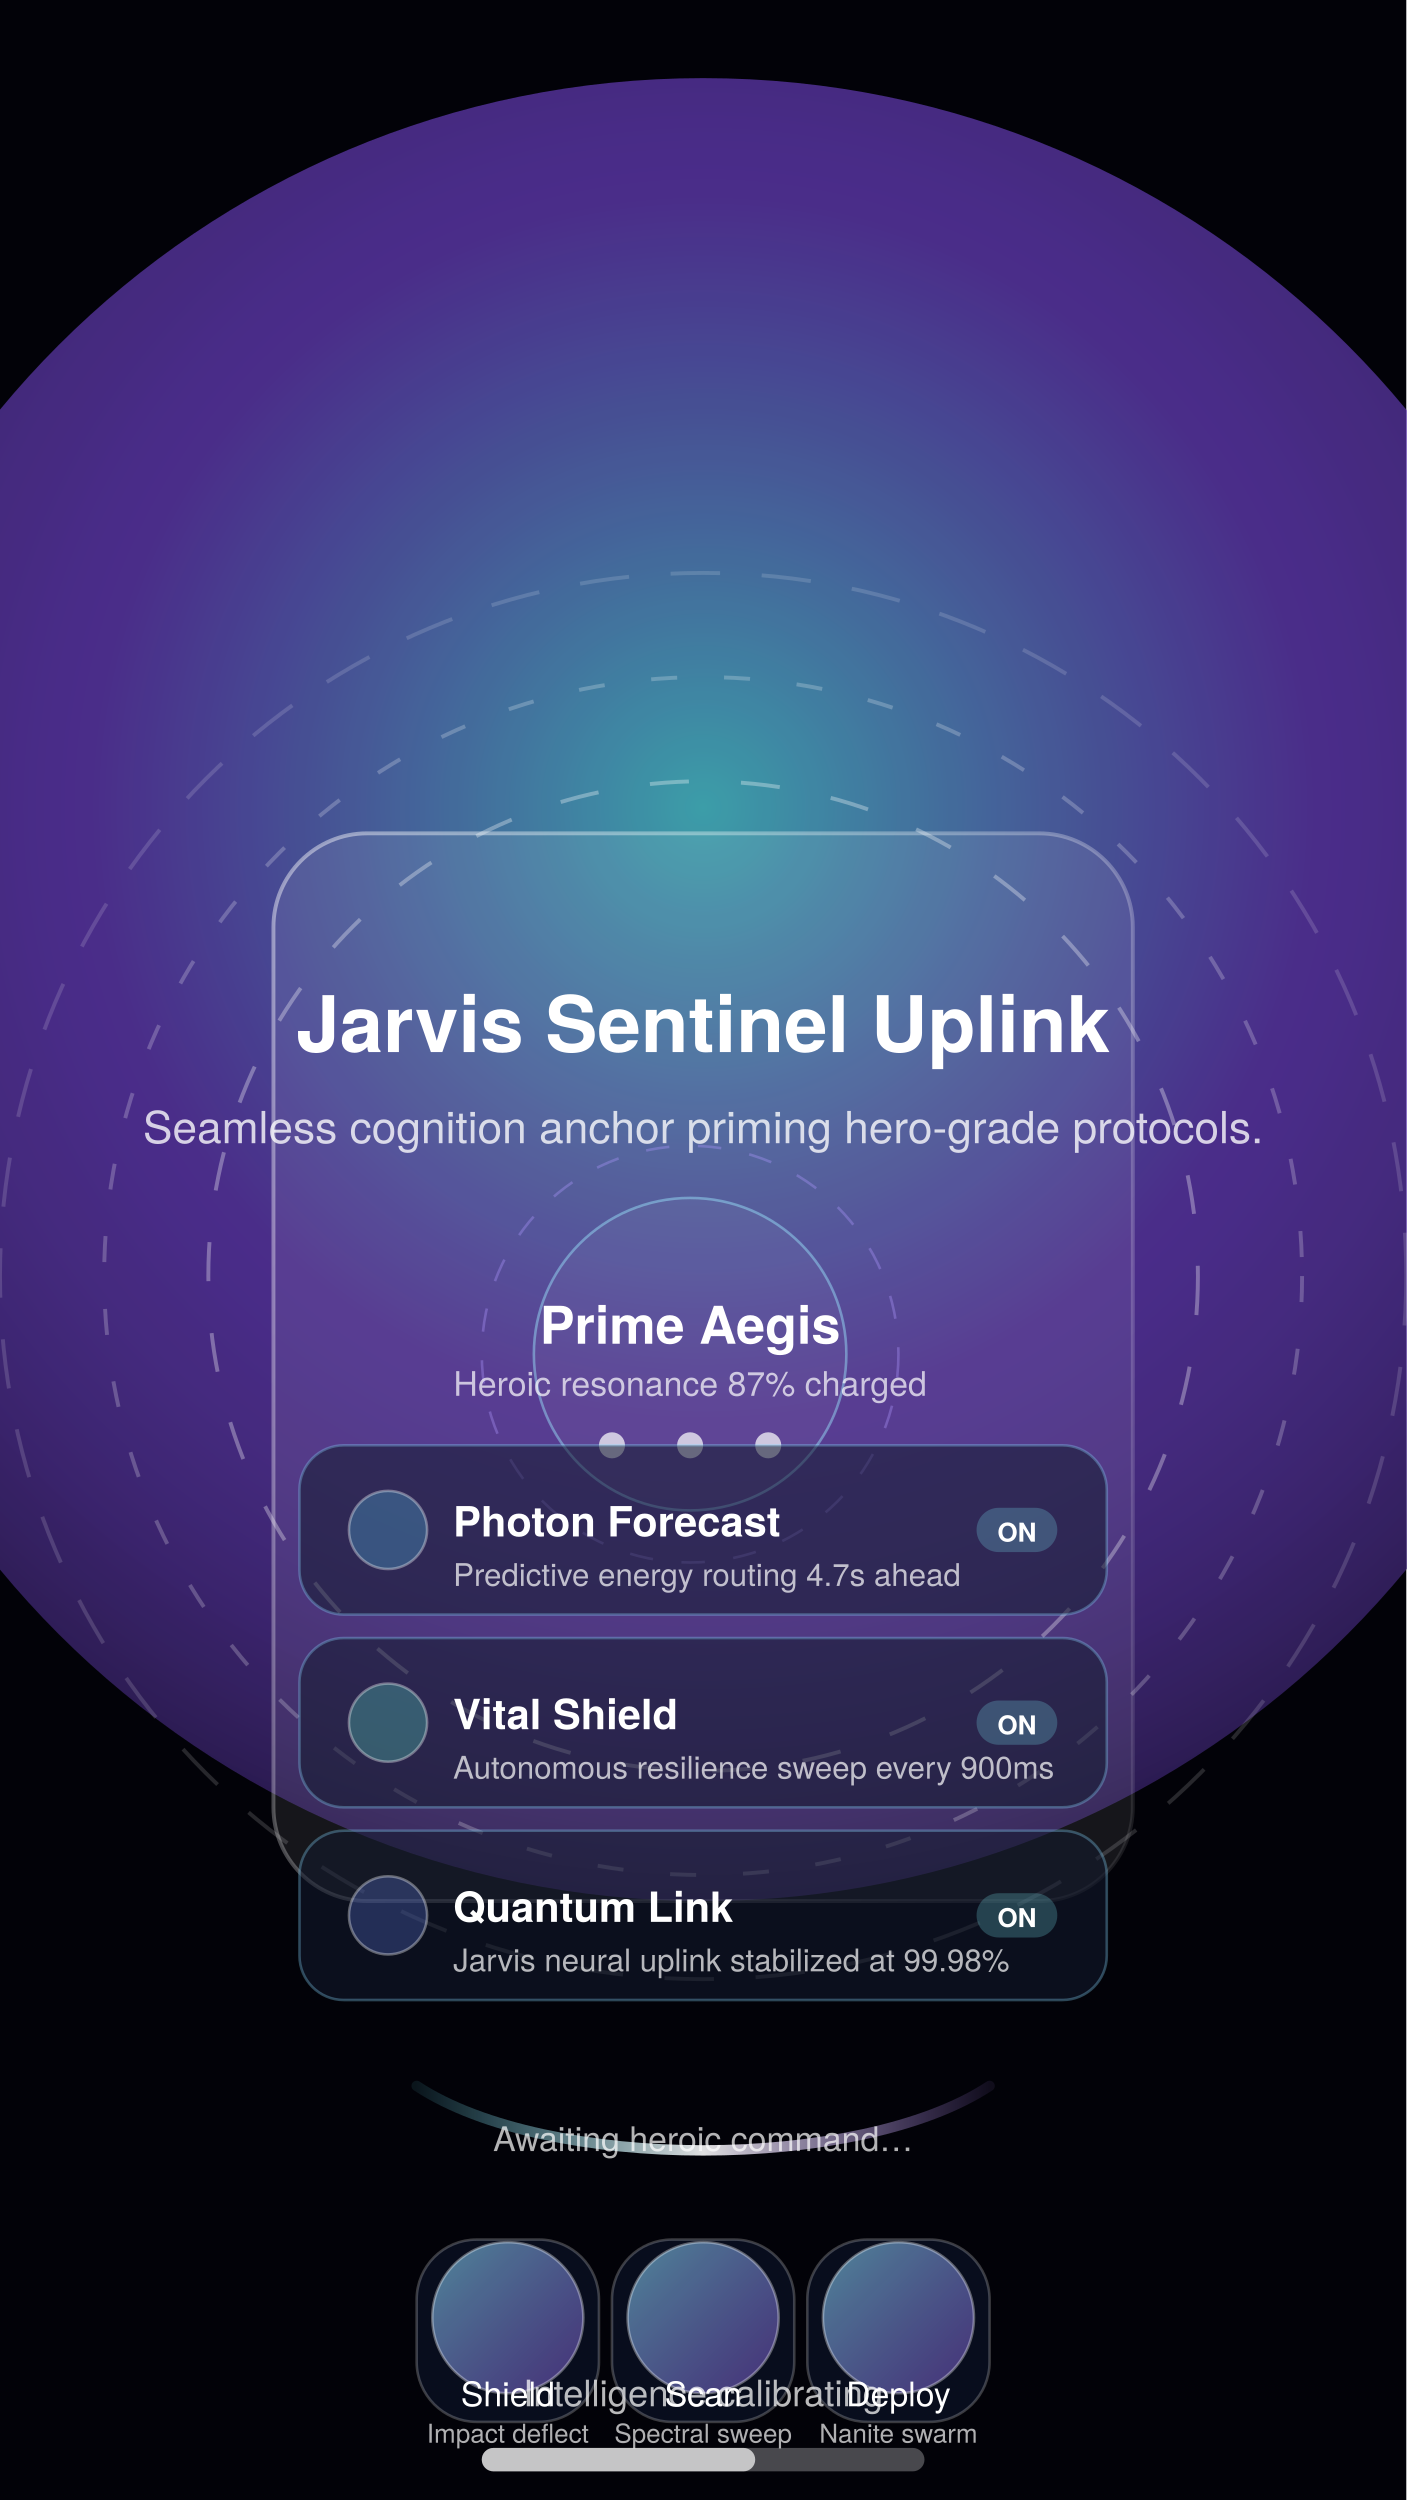
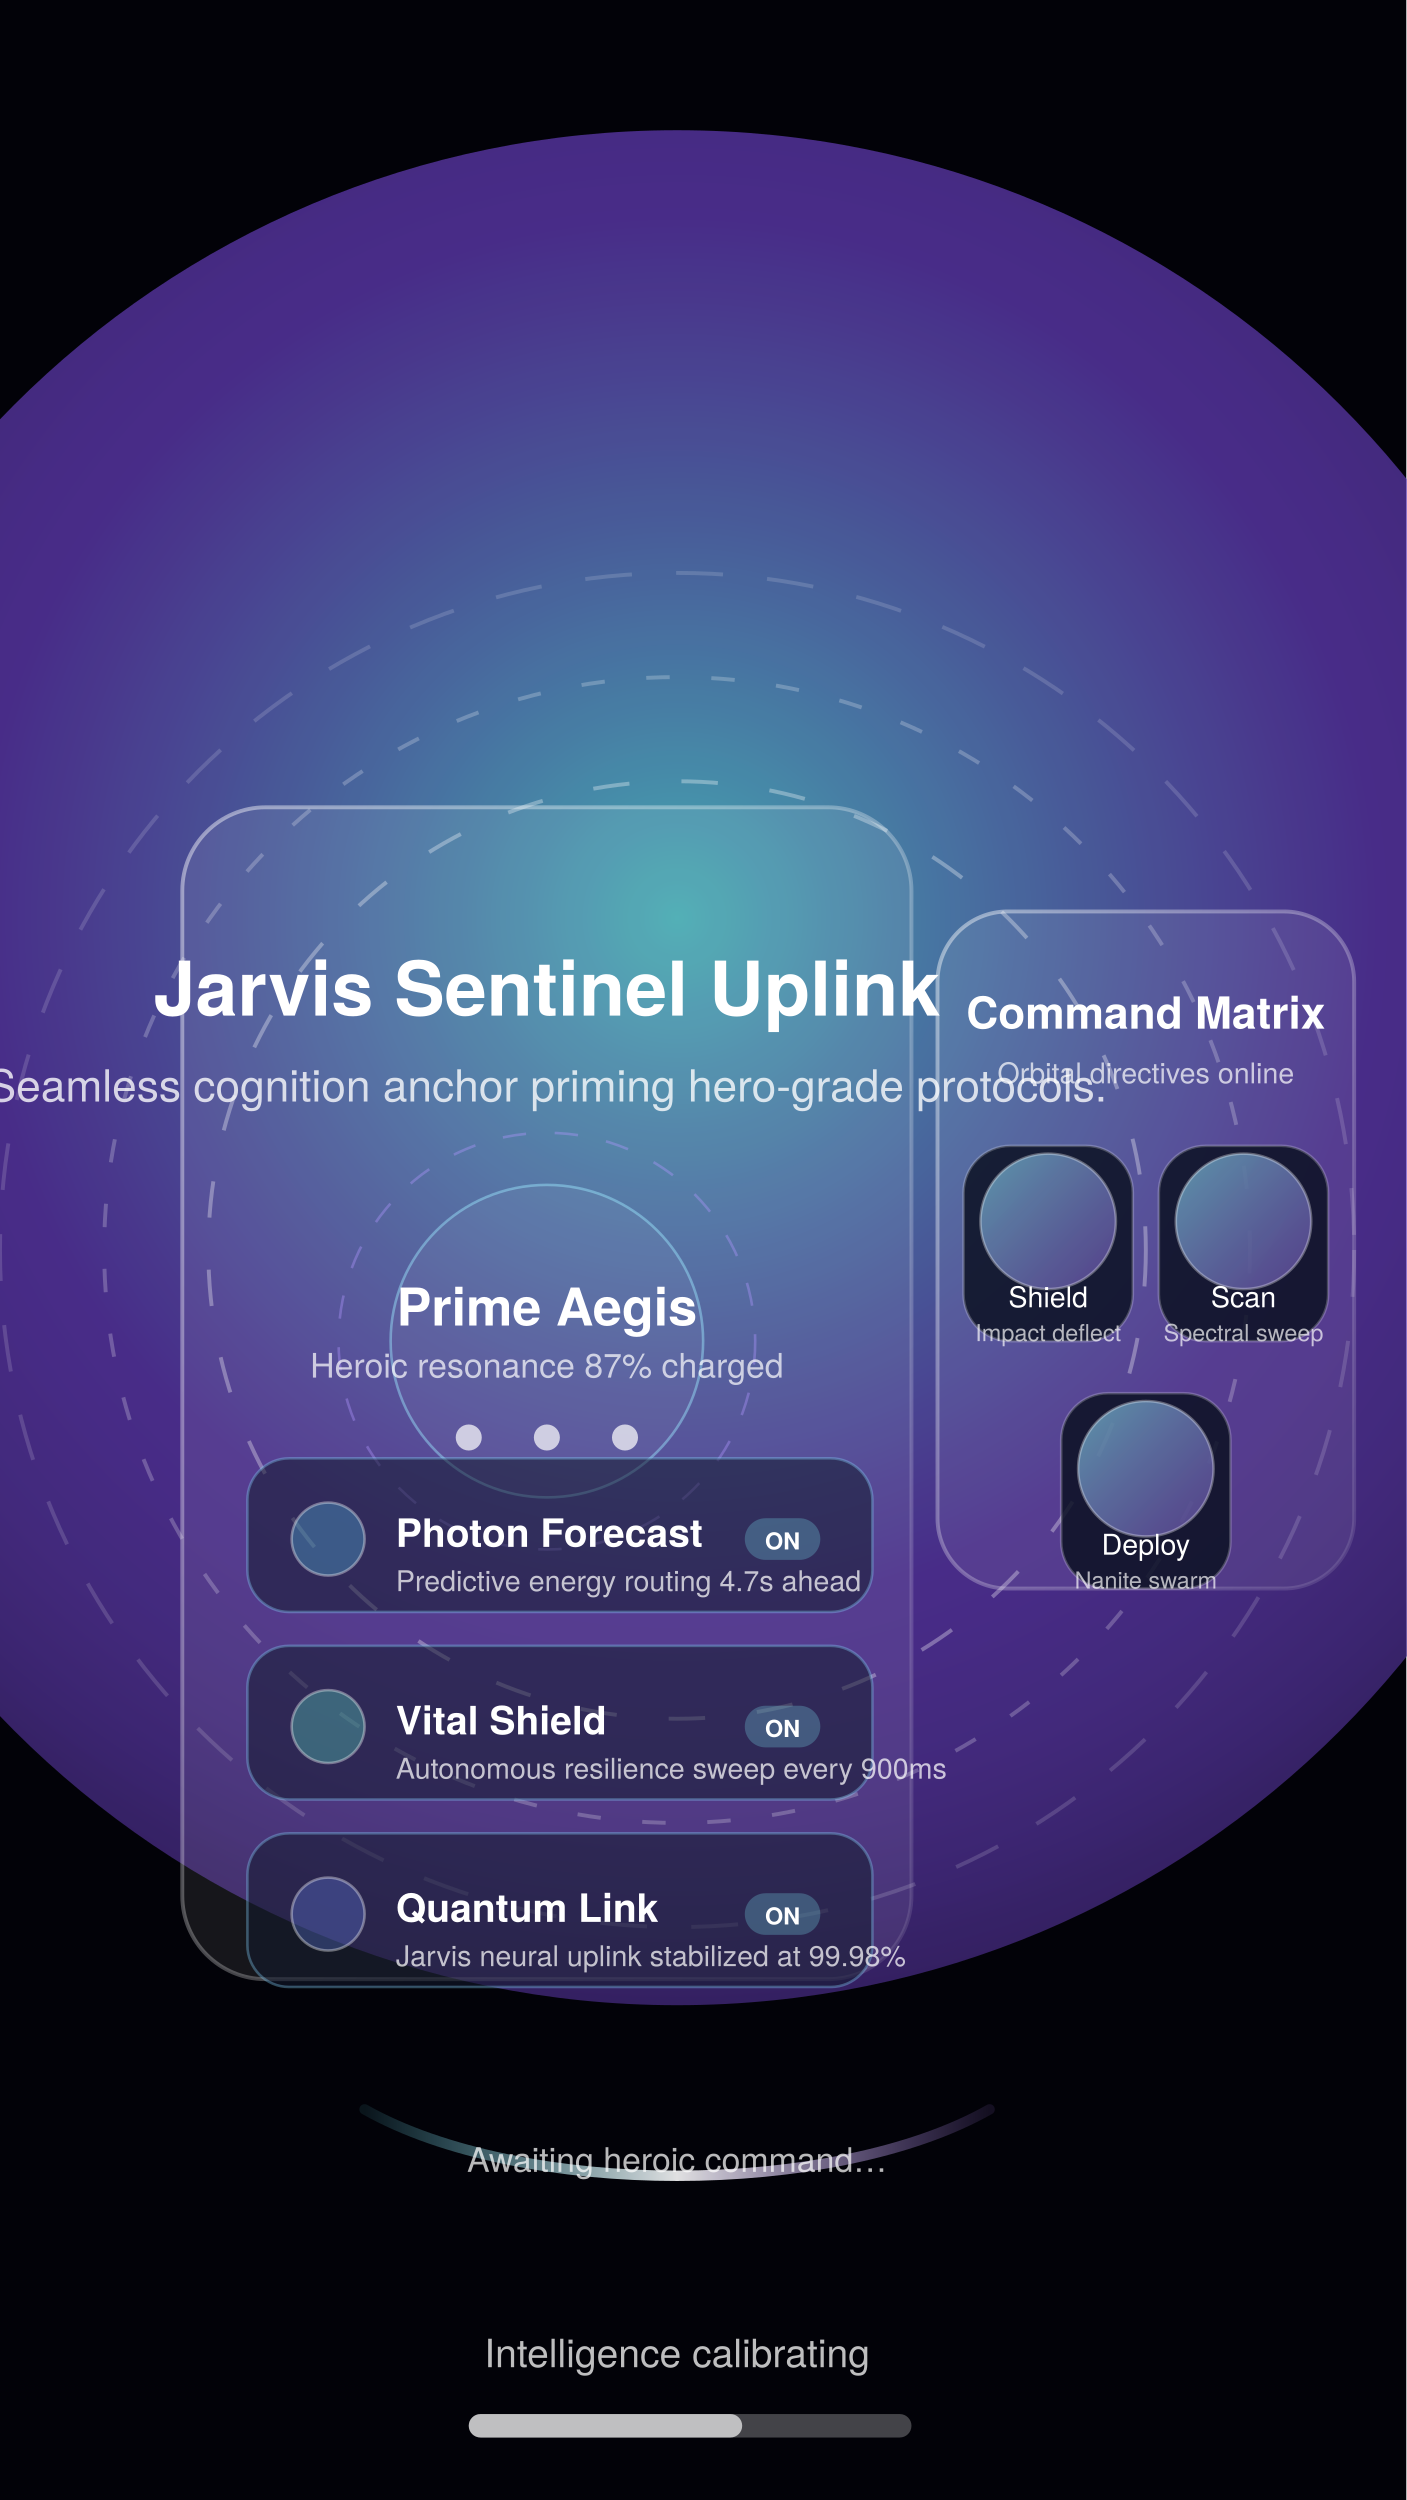
<svg xmlns="http://www.w3.org/2000/svg" viewBox="0 0 1080 1920" fill="none">
  <defs>
-     <radialGradient id="bgNebula" cx="50%" cy="40%" r="75%">
-       <stop offset="0%" stop-color="#5af1ff" stop-opacity="0.72" />
-       <stop offset="45%" stop-color="#8c54ff" stop-opacity="0.58" />
+     <radialGradient id="bgNebula" cx="50%" cy="42%" r="78%">
+       <stop offset="0%" stop-color="#63f6ff" stop-opacity="0.74" />
+       <stop offset="48%" stop-color="#8a54ff" stop-opacity="0.56" />
      <stop offset="100%" stop-color="#04040c" stop-opacity="1" />
    </radialGradient>
    <linearGradient id="cardStroke" x1="0%" y1="0%" x2="100%" y2="100%">
      <stop offset="0%" stop-color="#ffffff" stop-opacity="0.45" />
-       <stop offset="100%" stop-color="#ffffff" stop-opacity="0.08" />
+       <stop offset="100%" stop-color="#ffffff" stop-opacity="0.1" />
    </linearGradient>
    <linearGradient id="wave" x1="0%" y1="0%" x2="100%" y2="0%">
      <stop offset="0%" stop-color="#68eaff" stop-opacity="0.08" />
      <stop offset="50%" stop-color="#ffffff" stop-opacity="0.88" />
-       <stop offset="100%" stop-color="#b284ff" stop-opacity="0.08" />
+       <stop offset="100%" stop-color="#b284ff" stop-opacity="0.1" />
    </linearGradient>
    <linearGradient id="orbFill" x1="0%" y1="0%" x2="100%" y2="100%">
-       <stop offset="0%" stop-color="#89e8ff" stop-opacity="0.55" />
-       <stop offset="100%" stop-color="#9f6bff" stop-opacity="0.4" />
+       <stop offset="0%" stop-color="#8feeff" stop-opacity="0.58" />
+       <stop offset="100%" stop-color="#a978ff" stop-opacity="0.42" />
    </linearGradient>
  </defs>
  <rect width="1080" height="1920" fill="#020208" />
-   <circle cx="540" cy="760" r="700" fill="url(#bgNebula)" opacity="0.9" />
+   <circle cx="520" cy="820" r="720" fill="url(#bgNebula)" opacity="0.92" />
  <g opacity="0.32" stroke="#ffffff" fill="none">
-     <circle cx="540" cy="980" r="380" stroke-width="3" stroke-dasharray="30 40" />
-     <circle cx="540" cy="980" r="460" stroke-width="3" stroke-dasharray="20 36" opacity="0.7" />
-     <circle cx="540" cy="980" r="540" stroke-width="3" stroke-dasharray="38 32" opacity="0.45" />
+     <circle cx="520" cy="960" r="360" stroke-width="3" stroke-dasharray="28 40" />
+     <circle cx="520" cy="960" r="440" stroke-width="3" stroke-dasharray="18 32" opacity="0.72" />
+     <circle cx="520" cy="960" r="520" stroke-width="3" stroke-dasharray="36 34" opacity="0.46" />
  </g>
-   <rect x="210" y="640" width="660" height="820" rx="72" fill="#ffffff" fill-opacity="0.08" stroke="url(#cardStroke)" stroke-width="3" />
-   <text x="540" y="808" font-family="'SF Pro Rounded', 'Helvetica Neue', sans-serif" font-size="60" fill="#ffffff" text-anchor="middle" font-weight="600">Jarvis Sentinel Uplink</text>
-   <text x="540" y="878" font-family="'SF Pro Rounded', 'Helvetica Neue', sans-serif" font-size="34" fill="#ffffff" fill-opacity="0.78" text-anchor="middle">Seamless cognition anchor priming hero-grade protocols.</text>
-   <g transform="translate(260 920)">
-     <circle cx="270" cy="120" r="120" fill="#ffffff" fill-opacity="0.04" stroke="#9deaff" stroke-opacity="0.45" stroke-width="2" />
-     <circle cx="270" cy="120" r="160" stroke="#b097ff" stroke-opacity="0.35" stroke-width="2" stroke-dasharray="18 22" />
-     <text x="270" y="112" font-family="'SF Pro Rounded', 'Helvetica Neue', sans-serif" font-size="40" fill="#ffffff" text-anchor="middle" font-weight="600">Prime Aegis</text>
-     <text x="270" y="152" font-family="'SF Pro Rounded', 'Helvetica Neue', sans-serif" font-size="26" fill="#ffffff" fill-opacity="0.7" text-anchor="middle">Heroic resonance 87% charged</text>
+   <rect x="140" y="620" width="560" height="900" rx="64" fill="#ffffff" fill-opacity="0.08" stroke="url(#cardStroke)" stroke-width="3" />
+   <text x="420" y="780" font-family="'SF Pro Rounded', 'Helvetica Neue', sans-serif" font-size="58" fill="#ffffff" text-anchor="middle" font-weight="600">Jarvis Sentinel Uplink</text>
+   <text x="420" y="846" font-family="'SF Pro Rounded', 'Helvetica Neue', sans-serif" font-size="34" fill="#ffffff" fill-opacity="0.78" text-anchor="middle">Seamless cognition anchor priming hero-grade protocols.</text>
+   <g transform="translate(210 900)">
+     <circle cx="210" cy="130" r="120" fill="#ffffff" fill-opacity="0.04" stroke="#9deaff" stroke-opacity="0.45" stroke-width="2" />
+     <circle cx="210" cy="130" r="160" stroke="#b097ff" stroke-opacity="0.38" stroke-width="2" stroke-dasharray="18 22" />
+     <text x="210" y="118" font-family="'SF Pro Rounded', 'Helvetica Neue', sans-serif" font-size="40" fill="#ffffff" text-anchor="middle" font-weight="600">Prime Aegis</text>
+     <text x="210" y="158" font-family="'SF Pro Rounded', 'Helvetica Neue', sans-serif" font-size="26" fill="#ffffff" fill-opacity="0.7" text-anchor="middle">Heroic resonance 87% charged</text>
    <g fill="#ffffff" fill-opacity="0.7">
-       <circle cx="210" cy="190" r="10" />
-       <circle cx="270" cy="190" r="10" />
-       <circle cx="330" cy="190" r="10" />
+       <circle cx="150" cy="204" r="10" />
+       <circle cx="210" cy="204" r="10" />
+       <circle cx="270" cy="204" r="10" />
    </g>
  </g>
-   <g transform="translate(230 1110)">
-     <rect width="620" height="130" rx="34" fill="#131a2e" fill-opacity="0.55" stroke="#88d7ff" stroke-opacity="0.32" stroke-width="2" />
-     <circle cx="68" cy="65" r="30" fill="#5ad8ff" fill-opacity="0.25" stroke="#ffffff" stroke-opacity="0.35" stroke-width="2" />
-     <text x="118" y="70" font-family="'SF Pro Rounded', 'Helvetica Neue', sans-serif" font-size="32" fill="#ffffff" font-weight="600">Photon Forecast</text>
-     <text x="118" y="108" font-family="'SF Pro Rounded', 'Helvetica Neue', sans-serif" font-size="24" fill="#ffffff" fill-opacity="0.7">Predictive energy routing 4.7s ahead</text>
-     <rect x="520" y="48" width="62" height="34" rx="17" fill="#82f5ff" fill-opacity="0.22" />
-     <text x="551" y="74" font-family="'SF Pro Rounded', 'Helvetica Neue', sans-serif" font-size="20" fill="#ffffff" font-weight="700" text-anchor="middle">ON</text>
+   <g transform="translate(190 1120)">
+     <rect width="480" height="118" rx="32" fill="#131a2e" fill-opacity="0.55" stroke="#88d7ff" stroke-opacity="0.34" stroke-width="2" />
+     <circle cx="62" cy="62" r="28" fill="#5ad8ff" fill-opacity="0.28" stroke="#ffffff" stroke-opacity="0.36" stroke-width="2" />
+     <text x="114" y="68" font-family="'SF Pro Rounded', 'Helvetica Neue', sans-serif" font-size="30" fill="#ffffff" font-weight="600">Photon Forecast</text>
+     <text x="114" y="102" font-family="'SF Pro Rounded', 'Helvetica Neue', sans-serif" font-size="22" fill="#ffffff" fill-opacity="0.72">Predictive energy routing 4.7s ahead</text>
+     <rect x="382" y="46" width="58" height="32" rx="16" fill="#82f5ff" fill-opacity="0.24" />
+     <text x="411" y="70" font-family="'SF Pro Rounded', 'Helvetica Neue', sans-serif" font-size="18" fill="#ffffff" font-weight="700" text-anchor="middle">ON</text>
  </g>
-   <g transform="translate(230 1258)">
-     <rect width="620" height="130" rx="34" fill="#131a2e" fill-opacity="0.55" stroke="#88d7ff" stroke-opacity="0.32" stroke-width="2" />
-     <circle cx="68" cy="65" r="30" fill="#62ffdc" fill-opacity="0.25" stroke="#ffffff" stroke-opacity="0.35" stroke-width="2" />
-     <text x="118" y="70" font-family="'SF Pro Rounded', 'Helvetica Neue', sans-serif" font-size="32" fill="#ffffff" font-weight="600">Vital Shield</text>
-     <text x="118" y="108" font-family="'SF Pro Rounded', 'Helvetica Neue', sans-serif" font-size="24" fill="#ffffff" fill-opacity="0.7">Autonomous resilience sweep every 900ms</text>
-     <rect x="520" y="48" width="62" height="34" rx="17" fill="#82f5ff" fill-opacity="0.22" />
-     <text x="551" y="74" font-family="'SF Pro Rounded', 'Helvetica Neue', sans-serif" font-size="20" fill="#ffffff" font-weight="700" text-anchor="middle">ON</text>
+   <g transform="translate(190 1264)">
+     <rect width="480" height="118" rx="32" fill="#131a2e" fill-opacity="0.55" stroke="#88d7ff" stroke-opacity="0.34" stroke-width="2" />
+     <circle cx="62" cy="62" r="28" fill="#62ffdc" fill-opacity="0.28" stroke="#ffffff" stroke-opacity="0.36" stroke-width="2" />
+     <text x="114" y="68" font-family="'SF Pro Rounded', 'Helvetica Neue', sans-serif" font-size="30" fill="#ffffff" font-weight="600">Vital Shield</text>
+     <text x="114" y="102" font-family="'SF Pro Rounded', 'Helvetica Neue', sans-serif" font-size="22" fill="#ffffff" fill-opacity="0.72">Autonomous resilience sweep every 900ms</text>
+     <rect x="382" y="46" width="58" height="32" rx="16" fill="#82f5ff" fill-opacity="0.24" />
+     <text x="411" y="70" font-family="'SF Pro Rounded', 'Helvetica Neue', sans-serif" font-size="18" fill="#ffffff" font-weight="700" text-anchor="middle">ON</text>
  </g>
-   <g transform="translate(230 1406)">
-     <rect width="620" height="130" rx="34" fill="#131a2e" fill-opacity="0.55" stroke="#88d7ff" stroke-opacity="0.32" stroke-width="2" />
-     <circle cx="68" cy="65" r="30" fill="#6e8cff" fill-opacity="0.25" stroke="#ffffff" stroke-opacity="0.35" stroke-width="2" />
-     <text x="118" y="70" font-family="'SF Pro Rounded', 'Helvetica Neue', sans-serif" font-size="32" fill="#ffffff" font-weight="600">Quantum Link</text>
-     <text x="118" y="108" font-family="'SF Pro Rounded', 'Helvetica Neue', sans-serif" font-size="24" fill="#ffffff" fill-opacity="0.7">Jarvis neural uplink stabilized at 99.98%</text>
-     <rect x="520" y="48" width="62" height="34" rx="17" fill="#82f5ff" fill-opacity="0.22" />
-     <text x="551" y="74" font-family="'SF Pro Rounded', 'Helvetica Neue', sans-serif" font-size="20" fill="#ffffff" font-weight="700" text-anchor="middle">ON</text>
+   <g transform="translate(190 1408)">
+     <rect width="480" height="118" rx="32" fill="#131a2e" fill-opacity="0.55" stroke="#88d7ff" stroke-opacity="0.34" stroke-width="2" />
+     <circle cx="62" cy="62" r="28" fill="#6e8cff" fill-opacity="0.28" stroke="#ffffff" stroke-opacity="0.36" stroke-width="2" />
+     <text x="114" y="68" font-family="'SF Pro Rounded', 'Helvetica Neue', sans-serif" font-size="30" fill="#ffffff" font-weight="600">Quantum Link</text>
+     <text x="114" y="102" font-family="'SF Pro Rounded', 'Helvetica Neue', sans-serif" font-size="22" fill="#ffffff" fill-opacity="0.72">Jarvis neural uplink stabilized at 99.98%</text>
+     <rect x="382" y="46" width="58" height="32" rx="16" fill="#82f5ff" fill-opacity="0.24" />
+     <text x="411" y="70" font-family="'SF Pro Rounded', 'Helvetica Neue', sans-serif" font-size="18" fill="#ffffff" font-weight="700" text-anchor="middle">ON</text>
  </g>
-   <path d="M320 1602 C420 1668 660 1668 760 1602" stroke="url(#wave)" stroke-width="8" stroke-linecap="round" />
-   <text x="540" y="1652" font-family="'SF Pro Rounded', 'Helvetica Neue', sans-serif" font-size="26" fill="#ffffff" fill-opacity="0.7" text-anchor="middle">Awaiting heroic command…</text>
-   <g transform="translate(320 1720)">
-     <rect x="0" y="0" width="140" height="140" rx="46" fill="#0b1122" fill-opacity="0.8" stroke="#ffffff" stroke-opacity="0.22" stroke-width="2" />
-     <circle cx="70" cy="60" r="58" fill="url(#orbFill)" stroke="#ffffff" stroke-opacity="0.34" stroke-width="2" />
-     <text x="70" y="128" font-family="'SF Pro Rounded', 'Helvetica Neue', sans-serif" font-size="26" fill="#ffffff" text-anchor="middle">Shield</text>
-     <text x="70" y="156" font-family="'SF Pro Rounded', 'Helvetica Neue', sans-serif" font-size="20" fill="#ffffff" fill-opacity="0.68" text-anchor="middle">Impact deflect</text>
+   <g transform="translate(720 700)">
+     <rect width="320" height="520" rx="54" fill="#ffffff" fill-opacity="0.08" stroke="url(#cardStroke)" stroke-width="3" />
+     <text x="160" y="90" font-family="'SF Pro Rounded', 'Helvetica Neue', sans-serif" font-size="34" fill="#ffffff" font-weight="600" text-anchor="middle">Command Matrix</text>
+     <text x="160" y="132" font-family="'SF Pro Rounded', 'Helvetica Neue', sans-serif" font-size="22" fill="#ffffff" fill-opacity="0.7" text-anchor="middle">Orbital directives online</text>
+     <g transform="translate(20 180)">
+       <g transform="translate(0 0)">
+         <rect width="130" height="150" rx="36" fill="#0b1122" fill-opacity="0.85" stroke="#ffffff" stroke-opacity="0.22" stroke-width="2" />
+         <circle cx="65" cy="58" r="52" fill="url(#orbFill)" stroke="#ffffff" stroke-opacity="0.32" stroke-width="2" />
+         <text x="65" y="124" font-family="'SF Pro Rounded', 'Helvetica Neue', sans-serif" font-size="22" fill="#ffffff" text-anchor="middle">Shield</text>
+         <text x="65" y="150" font-family="'SF Pro Rounded', 'Helvetica Neue', sans-serif" font-size="18" fill="#ffffff" fill-opacity="0.68" text-anchor="middle">Impact deflect</text>
+       </g>
+       <g transform="translate(150 0)">
+         <rect width="130" height="150" rx="36" fill="#0b1122" fill-opacity="0.85" stroke="#ffffff" stroke-opacity="0.22" stroke-width="2" />
+         <circle cx="65" cy="58" r="52" fill="url(#orbFill)" stroke="#ffffff" stroke-opacity="0.32" stroke-width="2" />
+         <text x="65" y="124" font-family="'SF Pro Rounded', 'Helvetica Neue', sans-serif" font-size="22" fill="#ffffff" text-anchor="middle">Scan</text>
+         <text x="65" y="150" font-family="'SF Pro Rounded', 'Helvetica Neue', sans-serif" font-size="18" fill="#ffffff" fill-opacity="0.68" text-anchor="middle">Spectral sweep</text>
+       </g>
+       <g transform="translate(75 190)">
+         <rect width="130" height="150" rx="36" fill="#0b1122" fill-opacity="0.85" stroke="#ffffff" stroke-opacity="0.22" stroke-width="2" />
+         <circle cx="65" cy="58" r="52" fill="url(#orbFill)" stroke="#ffffff" stroke-opacity="0.32" stroke-width="2" />
+         <text x="65" y="124" font-family="'SF Pro Rounded', 'Helvetica Neue', sans-serif" font-size="22" fill="#ffffff" text-anchor="middle">Deploy</text>
+         <text x="65" y="150" font-family="'SF Pro Rounded', 'Helvetica Neue', sans-serif" font-size="18" fill="#ffffff" fill-opacity="0.68" text-anchor="middle">Nanite swarm</text>
+       </g>
+     </g>
  </g>
-   <g transform="translate(470 1720)">
-     <rect x="0" y="0" width="140" height="140" rx="46" fill="#0b1122" fill-opacity="0.8" stroke="#ffffff" stroke-opacity="0.22" stroke-width="2" />
-     <circle cx="70" cy="60" r="58" fill="url(#orbFill)" stroke="#ffffff" stroke-opacity="0.34" stroke-width="2" />
-     <text x="70" y="128" font-family="'SF Pro Rounded', 'Helvetica Neue', sans-serif" font-size="26" fill="#ffffff" text-anchor="middle">Scan</text>
-     <text x="70" y="156" font-family="'SF Pro Rounded', 'Helvetica Neue', sans-serif" font-size="20" fill="#ffffff" fill-opacity="0.68" text-anchor="middle">Spectral sweep</text>
-   </g>
-   <g transform="translate(620 1720)">
-     <rect x="0" y="0" width="140" height="140" rx="46" fill="#0b1122" fill-opacity="0.8" stroke="#ffffff" stroke-opacity="0.22" stroke-width="2" />
-     <circle cx="70" cy="60" r="58" fill="url(#orbFill)" stroke="#ffffff" stroke-opacity="0.34" stroke-width="2" />
-     <text x="70" y="128" font-family="'SF Pro Rounded', 'Helvetica Neue', sans-serif" font-size="26" fill="#ffffff" text-anchor="middle">Deploy</text>
-     <text x="70" y="156" font-family="'SF Pro Rounded', 'Helvetica Neue', sans-serif" font-size="20" fill="#ffffff" fill-opacity="0.68" text-anchor="middle">Nanite swarm</text>
-   </g>
-   <text x="540" y="1848" font-family="'SF Pro Rounded', 'Helvetica Neue', sans-serif" font-size="28" fill="#ffffff" fill-opacity="0.72" text-anchor="middle">Intelligence calibrating</text>
-   <rect x="370" y="1880" width="340" height="18" rx="9" fill="#ffffff" fill-opacity="0.28" />
-   <rect x="370" y="1880" width="210" height="18" rx="9" fill="#ffffff" fill-opacity="0.68" />
+   <path d="M280 1620 C400 1688 640 1688 760 1620" stroke="url(#wave)" stroke-width="8" stroke-linecap="round" />
+   <text x="520" y="1668" font-family="'SF Pro Rounded', 'Helvetica Neue', sans-serif" font-size="26" fill="#ffffff" fill-opacity="0.72" text-anchor="middle">Awaiting heroic command…</text>
+   <text x="520" y="1818" font-family="'SF Pro Rounded', 'Helvetica Neue', sans-serif" font-size="30" fill="#ffffff" fill-opacity="0.74" text-anchor="middle">Intelligence calibrating</text>
+   <rect x="360" y="1854" width="340" height="18" rx="9" fill="#ffffff" fill-opacity="0.26" />
+   <rect x="360" y="1854" width="210" height="18" rx="9" fill="#ffffff" fill-opacity="0.66" />
</svg>
